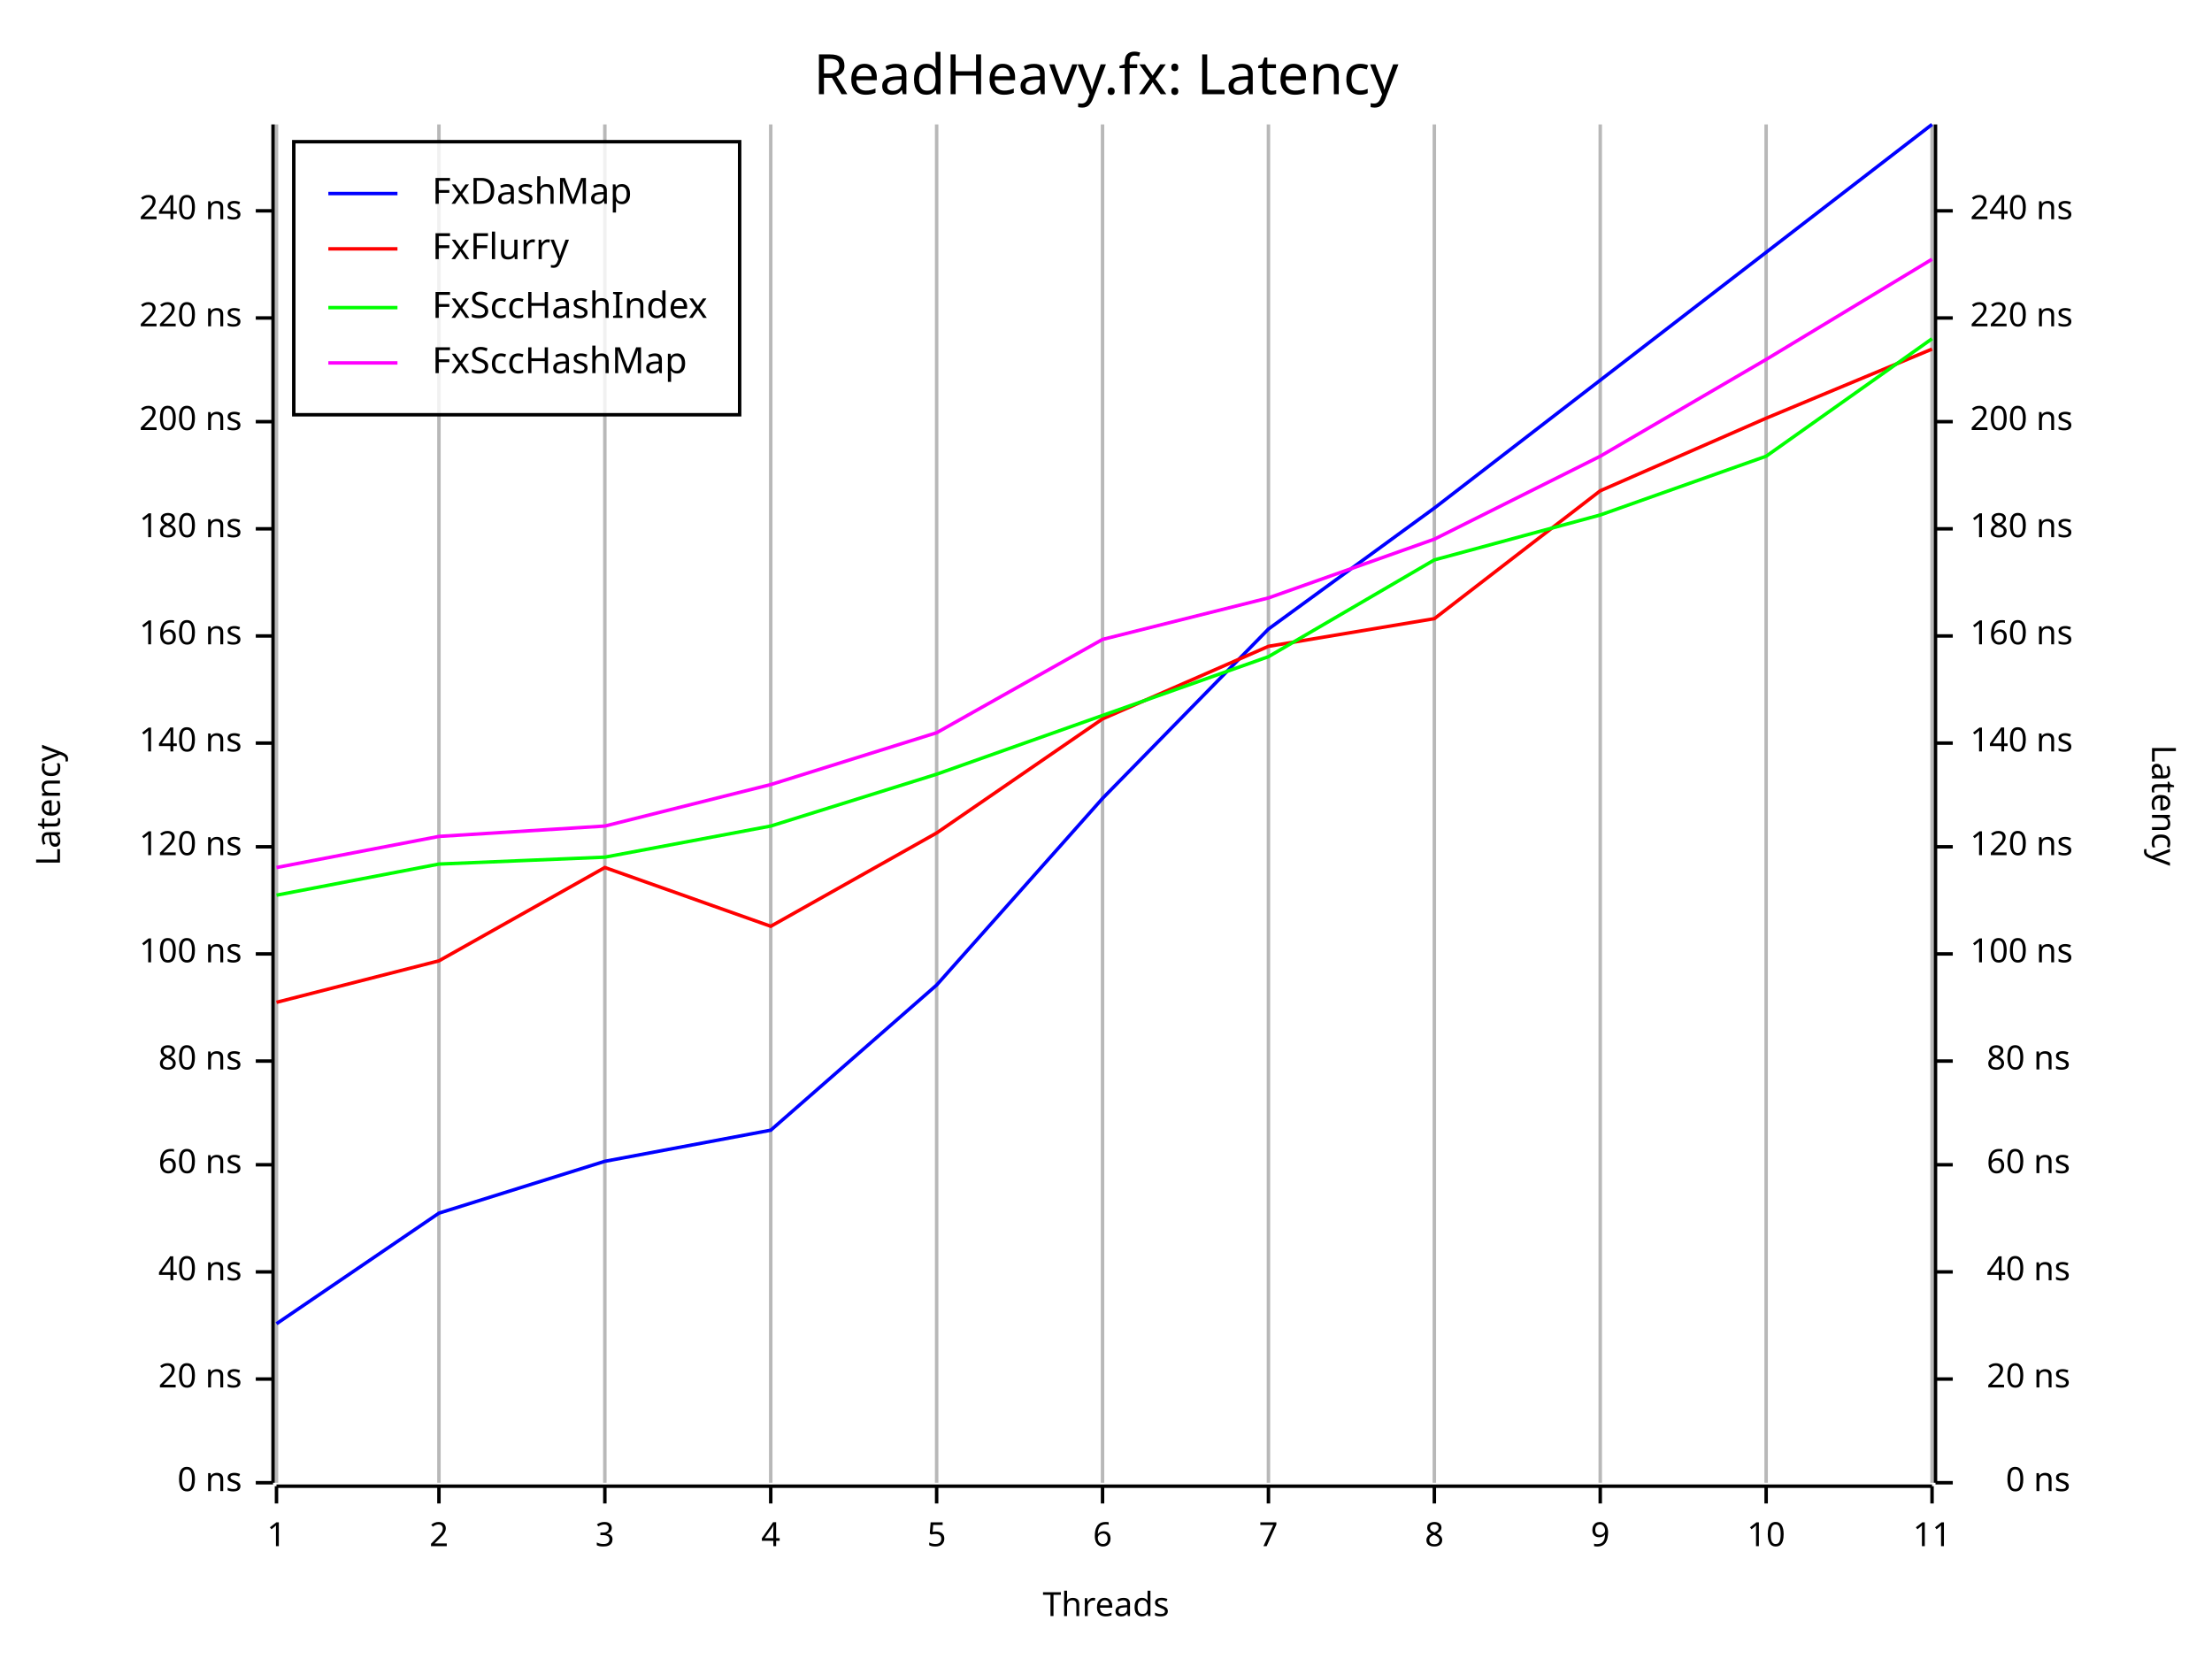
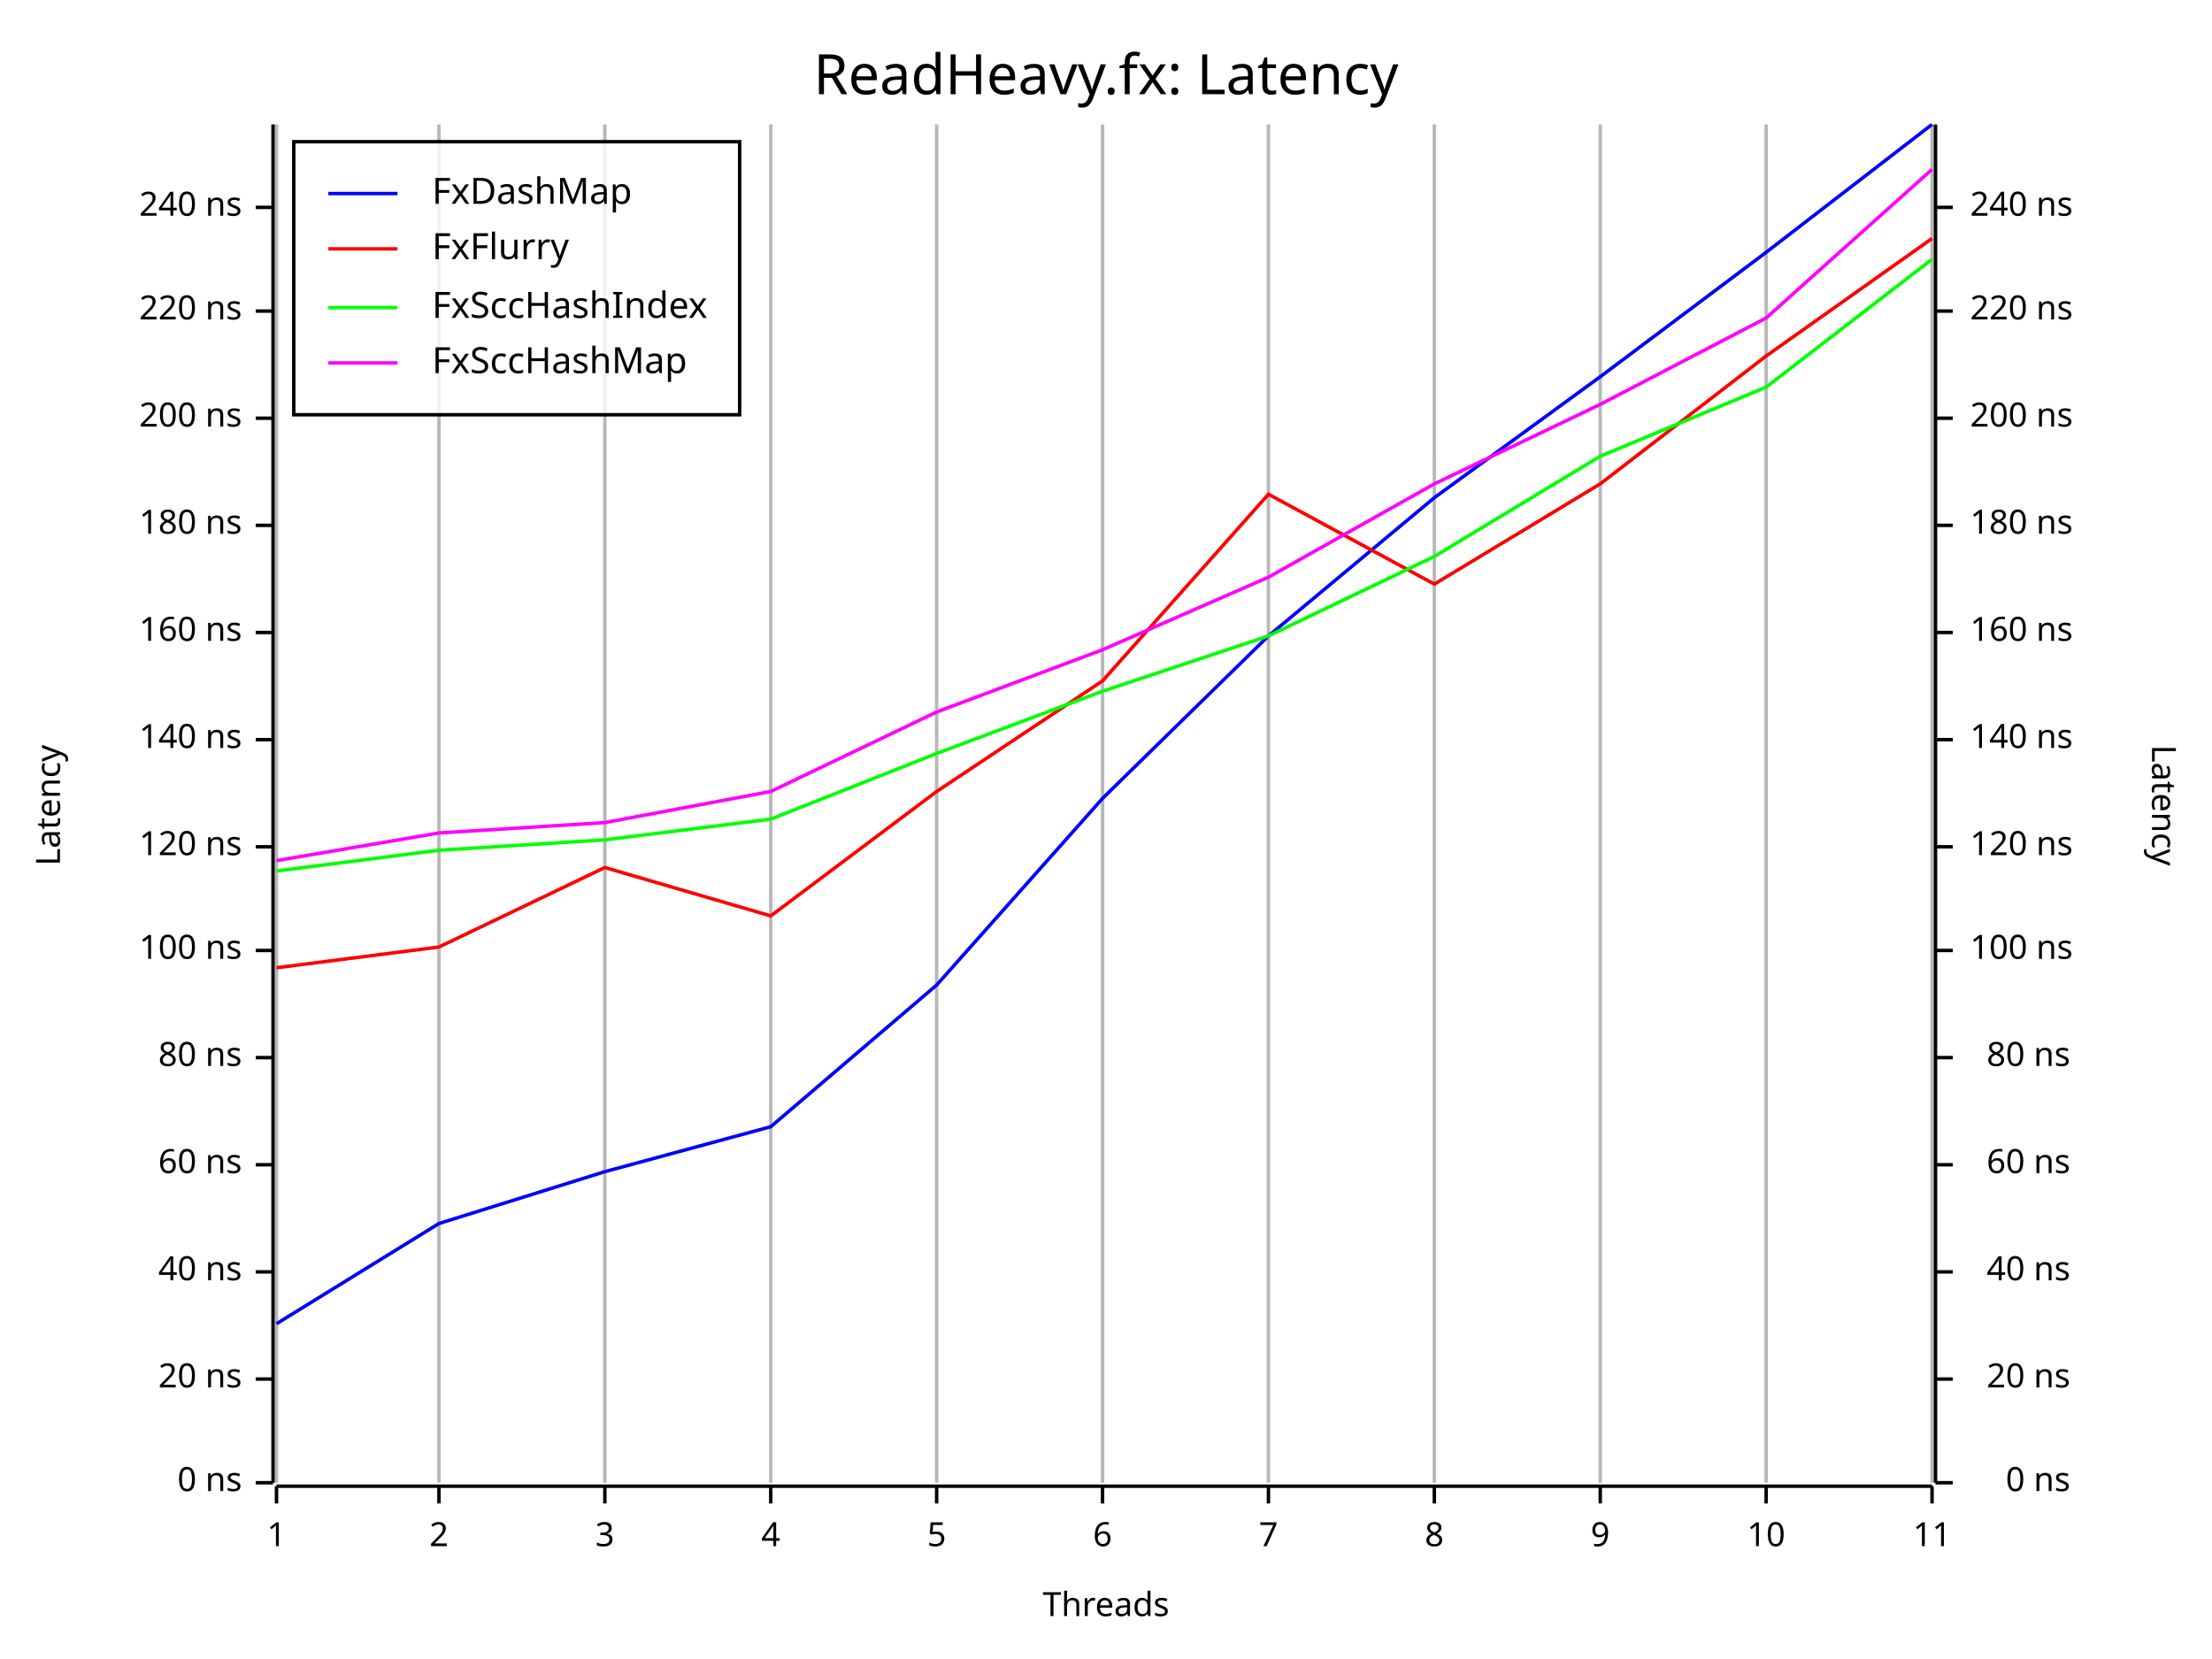
<svg xmlns="http://www.w3.org/2000/svg" width="640" height="480" viewBox="0 0 640 480">
  <rect x="0" y="0" width="640" height="480" opacity="1" fill="#FFFFFF" stroke="none" />
  <text x="320" y="15" dy="0.76em" text-anchor="middle" font-family="Fira Code" font-size="16.129" opacity="1" fill="#000000">
ReadHeavy.fx: Latency
</text>
  <line opacity="0.1" stroke="#000000" stroke-width="1" x1="80" y1="429" x2="80" y2="36" />
  <line opacity="0.1" stroke="#000000" stroke-width="1" x1="127" y1="429" x2="127" y2="36" />
  <line opacity="0.1" stroke="#000000" stroke-width="1" x1="175" y1="429" x2="175" y2="36" />
  <line opacity="0.1" stroke="#000000" stroke-width="1" x1="223" y1="429" x2="223" y2="36" />
  <line opacity="0.1" stroke="#000000" stroke-width="1" x1="271" y1="429" x2="271" y2="36" />
  <line opacity="0.1" stroke="#000000" stroke-width="1" x1="319" y1="429" x2="319" y2="36" />
  <line opacity="0.1" stroke="#000000" stroke-width="1" x1="367" y1="429" x2="367" y2="36" />
  <line opacity="0.1" stroke="#000000" stroke-width="1" x1="415" y1="429" x2="415" y2="36" />
  <line opacity="0.1" stroke="#000000" stroke-width="1" x1="463" y1="429" x2="463" y2="36" />
  <line opacity="0.1" stroke="#000000" stroke-width="1" x1="511" y1="429" x2="511" y2="36" />
  <line opacity="0.1" stroke="#000000" stroke-width="1" x1="559" y1="429" x2="559" y2="36" />
  <text x="10" y="233" dy="0.76em" text-anchor="middle" font-family="sans-serif" font-size="9.677" opacity="1" fill="#000000" transform="rotate(270, 10, 233)">
Latency
</text>
  <text x="320" y="470" dy="-0.5ex" text-anchor="middle" font-family="sans-serif" font-size="9.677" opacity="1" fill="#000000">
Threads
</text>
  <text x="630" y="233" dy="0.76em" text-anchor="middle" font-family="sans-serif" font-size="9.677" opacity="1" fill="#000000" transform="rotate(90, 630, 233)">
Latency
</text>
  <line opacity="0.2" stroke="#000000" stroke-width="1" x1="80" y1="429" x2="80" y2="36" />
  <line opacity="0.2" stroke="#000000" stroke-width="1" x1="127" y1="429" x2="127" y2="36" />
  <line opacity="0.2" stroke="#000000" stroke-width="1" x1="175" y1="429" x2="175" y2="36" />
  <line opacity="0.2" stroke="#000000" stroke-width="1" x1="223" y1="429" x2="223" y2="36" />
  <line opacity="0.2" stroke="#000000" stroke-width="1" x1="271" y1="429" x2="271" y2="36" />
  <line opacity="0.2" stroke="#000000" stroke-width="1" x1="319" y1="429" x2="319" y2="36" />
  <line opacity="0.2" stroke="#000000" stroke-width="1" x1="367" y1="429" x2="367" y2="36" />
  <line opacity="0.2" stroke="#000000" stroke-width="1" x1="415" y1="429" x2="415" y2="36" />
  <line opacity="0.2" stroke="#000000" stroke-width="1" x1="463" y1="429" x2="463" y2="36" />
  <line opacity="0.2" stroke="#000000" stroke-width="1" x1="511" y1="429" x2="511" y2="36" />
  <line opacity="0.2" stroke="#000000" stroke-width="1" x1="559" y1="429" x2="559" y2="36" />
  <polyline fill="none" opacity="1" stroke="#000000" stroke-width="1" points="79,36 79,429 " />
  <text x="70" y="429" dy="0.5ex" text-anchor="end" font-family="sans-serif" font-size="9.677" opacity="1" fill="#000000">
0 ns
</text>
  <polyline fill="none" opacity="1" stroke="#000000" stroke-width="1" points="74,429 79,429 " />
  <text x="70" y="399" dy="0.5ex" text-anchor="end" font-family="sans-serif" font-size="9.677" opacity="1" fill="#000000">
20 ns
</text>
  <polyline fill="none" opacity="1" stroke="#000000" stroke-width="1" points="74,399 79,399 " />
  <text x="70" y="368" dy="0.5ex" text-anchor="end" font-family="sans-serif" font-size="9.677" opacity="1" fill="#000000">
40 ns
</text>
  <polyline fill="none" opacity="1" stroke="#000000" stroke-width="1" points="74,368 79,368 " />
  <text x="70" y="337" dy="0.5ex" text-anchor="end" font-family="sans-serif" font-size="9.677" opacity="1" fill="#000000">
60 ns
</text>
  <polyline fill="none" opacity="1" stroke="#000000" stroke-width="1" points="74,337 79,337 " />
-   <text x="70" y="307" dy="0.5ex" text-anchor="end" font-family="sans-serif" font-size="9.677" opacity="1" fill="#000000">
+   <text x="70" y="306" dy="0.5ex" text-anchor="end" font-family="sans-serif" font-size="9.677" opacity="1" fill="#000000">
80 ns
</text>
-   <polyline fill="none" opacity="1" stroke="#000000" stroke-width="1" points="74,307 79,307 " />
-   <text x="70" y="276" dy="0.5ex" text-anchor="end" font-family="sans-serif" font-size="9.677" opacity="1" fill="#000000">
+   <polyline fill="none" opacity="1" stroke="#000000" stroke-width="1" points="74,306 79,306 " />
+   <text x="70" y="275" dy="0.5ex" text-anchor="end" font-family="sans-serif" font-size="9.677" opacity="1" fill="#000000">
100 ns
</text>
-   <polyline fill="none" opacity="1" stroke="#000000" stroke-width="1" points="74,276 79,276 " />
+   <polyline fill="none" opacity="1" stroke="#000000" stroke-width="1" points="74,275 79,275 " />
  <text x="70" y="245" dy="0.5ex" text-anchor="end" font-family="sans-serif" font-size="9.677" opacity="1" fill="#000000">
120 ns
</text>
  <polyline fill="none" opacity="1" stroke="#000000" stroke-width="1" points="74,245 79,245 " />
-   <text x="70" y="215" dy="0.5ex" text-anchor="end" font-family="sans-serif" font-size="9.677" opacity="1" fill="#000000">
+   <text x="70" y="214" dy="0.5ex" text-anchor="end" font-family="sans-serif" font-size="9.677" opacity="1" fill="#000000">
140 ns
</text>
-   <polyline fill="none" opacity="1" stroke="#000000" stroke-width="1" points="74,215 79,215 " />
-   <text x="70" y="184" dy="0.5ex" text-anchor="end" font-family="sans-serif" font-size="9.677" opacity="1" fill="#000000">
+   <polyline fill="none" opacity="1" stroke="#000000" stroke-width="1" points="74,214 79,214 " />
+   <text x="70" y="183" dy="0.5ex" text-anchor="end" font-family="sans-serif" font-size="9.677" opacity="1" fill="#000000">
160 ns
</text>
-   <polyline fill="none" opacity="1" stroke="#000000" stroke-width="1" points="74,184 79,184 " />
-   <text x="70" y="153" dy="0.5ex" text-anchor="end" font-family="sans-serif" font-size="9.677" opacity="1" fill="#000000">
+   <polyline fill="none" opacity="1" stroke="#000000" stroke-width="1" points="74,183 79,183 " />
+   <text x="70" y="152" dy="0.5ex" text-anchor="end" font-family="sans-serif" font-size="9.677" opacity="1" fill="#000000">
180 ns
</text>
-   <polyline fill="none" opacity="1" stroke="#000000" stroke-width="1" points="74,153 79,153 " />
-   <text x="70" y="122" dy="0.5ex" text-anchor="end" font-family="sans-serif" font-size="9.677" opacity="1" fill="#000000">
+   <polyline fill="none" opacity="1" stroke="#000000" stroke-width="1" points="74,152 79,152 " />
+   <text x="70" y="121" dy="0.5ex" text-anchor="end" font-family="sans-serif" font-size="9.677" opacity="1" fill="#000000">
200 ns
</text>
-   <polyline fill="none" opacity="1" stroke="#000000" stroke-width="1" points="74,122 79,122 " />
-   <text x="70" y="92" dy="0.5ex" text-anchor="end" font-family="sans-serif" font-size="9.677" opacity="1" fill="#000000">
+   <polyline fill="none" opacity="1" stroke="#000000" stroke-width="1" points="74,121 79,121 " />
+   <text x="70" y="90" dy="0.5ex" text-anchor="end" font-family="sans-serif" font-size="9.677" opacity="1" fill="#000000">
220 ns
</text>
-   <polyline fill="none" opacity="1" stroke="#000000" stroke-width="1" points="74,92 79,92 " />
-   <text x="70" y="61" dy="0.5ex" text-anchor="end" font-family="sans-serif" font-size="9.677" opacity="1" fill="#000000">
+   <polyline fill="none" opacity="1" stroke="#000000" stroke-width="1" points="74,90 79,90 " />
+   <text x="70" y="60" dy="0.5ex" text-anchor="end" font-family="sans-serif" font-size="9.677" opacity="1" fill="#000000">
240 ns
</text>
-   <polyline fill="none" opacity="1" stroke="#000000" stroke-width="1" points="74,61 79,61 " />
+   <polyline fill="none" opacity="1" stroke="#000000" stroke-width="1" points="74,60 79,60 " />
  <polyline fill="none" opacity="1" stroke="#000000" stroke-width="1" points="80,430 559,430 " />
  <text x="80" y="440" dy="0.76em" text-anchor="middle" font-family="sans-serif" font-size="9.677" opacity="1" fill="#000000">
1
</text>
  <polyline fill="none" opacity="1" stroke="#000000" stroke-width="1" points="80,430 80,435 " />
  <text x="127" y="440" dy="0.76em" text-anchor="middle" font-family="sans-serif" font-size="9.677" opacity="1" fill="#000000">
2
</text>
  <polyline fill="none" opacity="1" stroke="#000000" stroke-width="1" points="127,430 127,435 " />
  <text x="175" y="440" dy="0.76em" text-anchor="middle" font-family="sans-serif" font-size="9.677" opacity="1" fill="#000000">
3
</text>
  <polyline fill="none" opacity="1" stroke="#000000" stroke-width="1" points="175,430 175,435 " />
  <text x="223" y="440" dy="0.76em" text-anchor="middle" font-family="sans-serif" font-size="9.677" opacity="1" fill="#000000">
4
</text>
  <polyline fill="none" opacity="1" stroke="#000000" stroke-width="1" points="223,430 223,435 " />
  <text x="271" y="440" dy="0.76em" text-anchor="middle" font-family="sans-serif" font-size="9.677" opacity="1" fill="#000000">
5
</text>
  <polyline fill="none" opacity="1" stroke="#000000" stroke-width="1" points="271,430 271,435 " />
  <text x="319" y="440" dy="0.76em" text-anchor="middle" font-family="sans-serif" font-size="9.677" opacity="1" fill="#000000">
6
</text>
  <polyline fill="none" opacity="1" stroke="#000000" stroke-width="1" points="319,430 319,435 " />
  <text x="367" y="440" dy="0.76em" text-anchor="middle" font-family="sans-serif" font-size="9.677" opacity="1" fill="#000000">
7
</text>
  <polyline fill="none" opacity="1" stroke="#000000" stroke-width="1" points="367,430 367,435 " />
  <text x="415" y="440" dy="0.76em" text-anchor="middle" font-family="sans-serif" font-size="9.677" opacity="1" fill="#000000">
8
</text>
  <polyline fill="none" opacity="1" stroke="#000000" stroke-width="1" points="415,430 415,435 " />
  <text x="463" y="440" dy="0.76em" text-anchor="middle" font-family="sans-serif" font-size="9.677" opacity="1" fill="#000000">
9
</text>
  <polyline fill="none" opacity="1" stroke="#000000" stroke-width="1" points="463,430 463,435 " />
  <text x="511" y="440" dy="0.76em" text-anchor="middle" font-family="sans-serif" font-size="9.677" opacity="1" fill="#000000">
10
</text>
  <polyline fill="none" opacity="1" stroke="#000000" stroke-width="1" points="511,430 511,435 " />
  <text x="559" y="440" dy="0.76em" text-anchor="middle" font-family="sans-serif" font-size="9.677" opacity="1" fill="#000000">
11
</text>
  <polyline fill="none" opacity="1" stroke="#000000" stroke-width="1" points="559,430 559,435 " />
  <polyline fill="none" opacity="1" stroke="#000000" stroke-width="1" points="560,36 560,429 " />
  <text x="599" y="429" dy="0.5ex" text-anchor="end" font-family="sans-serif" font-size="9.677" opacity="1" fill="#000000">
0 ns
</text>
  <polyline fill="none" opacity="1" stroke="#000000" stroke-width="1" points="560,429 565,429 " />
  <text x="599" y="399" dy="0.5ex" text-anchor="end" font-family="sans-serif" font-size="9.677" opacity="1" fill="#000000">
20 ns
</text>
  <polyline fill="none" opacity="1" stroke="#000000" stroke-width="1" points="560,399 565,399 " />
  <text x="599" y="368" dy="0.5ex" text-anchor="end" font-family="sans-serif" font-size="9.677" opacity="1" fill="#000000">
40 ns
</text>
  <polyline fill="none" opacity="1" stroke="#000000" stroke-width="1" points="560,368 565,368 " />
  <text x="599" y="337" dy="0.5ex" text-anchor="end" font-family="sans-serif" font-size="9.677" opacity="1" fill="#000000">
60 ns
</text>
  <polyline fill="none" opacity="1" stroke="#000000" stroke-width="1" points="560,337 565,337 " />
-   <text x="599" y="307" dy="0.5ex" text-anchor="end" font-family="sans-serif" font-size="9.677" opacity="1" fill="#000000">
+   <text x="599" y="306" dy="0.5ex" text-anchor="end" font-family="sans-serif" font-size="9.677" opacity="1" fill="#000000">
80 ns
</text>
-   <polyline fill="none" opacity="1" stroke="#000000" stroke-width="1" points="560,307 565,307 " />
-   <text x="570" y="276" dy="0.5ex" text-anchor="start" font-family="sans-serif" font-size="9.677" opacity="1" fill="#000000">
+   <polyline fill="none" opacity="1" stroke="#000000" stroke-width="1" points="560,306 565,306 " />
+   <text x="570" y="275" dy="0.5ex" text-anchor="start" font-family="sans-serif" font-size="9.677" opacity="1" fill="#000000">
100 ns
</text>
-   <polyline fill="none" opacity="1" stroke="#000000" stroke-width="1" points="560,276 565,276 " />
+   <polyline fill="none" opacity="1" stroke="#000000" stroke-width="1" points="560,275 565,275 " />
  <text x="570" y="245" dy="0.5ex" text-anchor="start" font-family="sans-serif" font-size="9.677" opacity="1" fill="#000000">
120 ns
</text>
  <polyline fill="none" opacity="1" stroke="#000000" stroke-width="1" points="560,245 565,245 " />
-   <text x="570" y="215" dy="0.5ex" text-anchor="start" font-family="sans-serif" font-size="9.677" opacity="1" fill="#000000">
+   <text x="570" y="214" dy="0.5ex" text-anchor="start" font-family="sans-serif" font-size="9.677" opacity="1" fill="#000000">
140 ns
</text>
-   <polyline fill="none" opacity="1" stroke="#000000" stroke-width="1" points="560,215 565,215 " />
-   <text x="570" y="184" dy="0.5ex" text-anchor="start" font-family="sans-serif" font-size="9.677" opacity="1" fill="#000000">
+   <polyline fill="none" opacity="1" stroke="#000000" stroke-width="1" points="560,214 565,214 " />
+   <text x="570" y="183" dy="0.5ex" text-anchor="start" font-family="sans-serif" font-size="9.677" opacity="1" fill="#000000">
160 ns
</text>
-   <polyline fill="none" opacity="1" stroke="#000000" stroke-width="1" points="560,184 565,184 " />
-   <text x="570" y="153" dy="0.5ex" text-anchor="start" font-family="sans-serif" font-size="9.677" opacity="1" fill="#000000">
+   <polyline fill="none" opacity="1" stroke="#000000" stroke-width="1" points="560,183 565,183 " />
+   <text x="570" y="152" dy="0.5ex" text-anchor="start" font-family="sans-serif" font-size="9.677" opacity="1" fill="#000000">
180 ns
</text>
-   <polyline fill="none" opacity="1" stroke="#000000" stroke-width="1" points="560,153 565,153 " />
-   <text x="570" y="122" dy="0.5ex" text-anchor="start" font-family="sans-serif" font-size="9.677" opacity="1" fill="#000000">
+   <polyline fill="none" opacity="1" stroke="#000000" stroke-width="1" points="560,152 565,152 " />
+   <text x="570" y="121" dy="0.5ex" text-anchor="start" font-family="sans-serif" font-size="9.677" opacity="1" fill="#000000">
200 ns
</text>
-   <polyline fill="none" opacity="1" stroke="#000000" stroke-width="1" points="560,122 565,122 " />
-   <text x="570" y="92" dy="0.5ex" text-anchor="start" font-family="sans-serif" font-size="9.677" opacity="1" fill="#000000">
+   <polyline fill="none" opacity="1" stroke="#000000" stroke-width="1" points="560,121 565,121 " />
+   <text x="570" y="90" dy="0.5ex" text-anchor="start" font-family="sans-serif" font-size="9.677" opacity="1" fill="#000000">
220 ns
</text>
-   <polyline fill="none" opacity="1" stroke="#000000" stroke-width="1" points="560,92 565,92 " />
-   <text x="570" y="61" dy="0.5ex" text-anchor="start" font-family="sans-serif" font-size="9.677" opacity="1" fill="#000000">
+   <polyline fill="none" opacity="1" stroke="#000000" stroke-width="1" points="560,90 565,90 " />
+   <text x="570" y="60" dy="0.5ex" text-anchor="start" font-family="sans-serif" font-size="9.677" opacity="1" fill="#000000">
240 ns
</text>
-   <polyline fill="none" opacity="1" stroke="#000000" stroke-width="1" points="560,61 565,61 " />
-   <polyline fill="none" opacity="1" stroke="#0000FF" stroke-width="1" points="80,383 127,351 175,336 223,327 271,285 319,231 367,182 415,147 463,110 511,73 559,36 " />
-   <polyline fill="none" opacity="1" stroke="#FF0000" stroke-width="1" points="80,290 127,278 175,251 223,268 271,241 319,208 367,187 415,179 463,142 511,121 559,101 " />
-   <polyline fill="none" opacity="1" stroke="#00FF00" stroke-width="1" points="80,259 127,250 175,248 223,239 271,224 319,207 367,190 415,162 463,149 511,132 559,98 " />
-   <polyline fill="none" opacity="1" stroke="#FF00FF" stroke-width="1" points="80,251 127,242 175,239 223,227 271,212 319,185 367,173 415,156 463,132 511,104 559,75 " />
+   <polyline fill="none" opacity="1" stroke="#000000" stroke-width="1" points="560,60 565,60 " />
+   <polyline fill="none" opacity="1" stroke="#0000FF" stroke-width="1" points="80,383 127,354 175,339 223,326 271,285 319,231 367,184 415,144 463,109 511,73 559,36 " />
+   <polyline fill="none" opacity="1" stroke="#FF0000" stroke-width="1" points="80,280 127,274 175,251 223,265 271,229 319,197 367,143 415,169 463,140 511,103 559,69 " />
+   <polyline fill="none" opacity="1" stroke="#00FF00" stroke-width="1" points="80,252 127,246 175,243 223,237 271,218 319,200 367,184 415,161 463,132 511,112 559,75 " />
+   <polyline fill="none" opacity="1" stroke="#FF00FF" stroke-width="1" points="80,249 127,241 175,238 223,229 271,206 319,188 367,167 415,140 463,117 511,92 559,49 " />
  <rect x="85" y="41" width="129" height="79" opacity="0.8" fill="#FFFFFF" stroke="none" />
  <rect x="85" y="41" width="129" height="79" opacity="1" fill="none" stroke="#000000" />
  <text x="125" y="51" dy="0.76em" text-anchor="start" font-family="Fira Code" font-size="10.484" opacity="1" fill="#000000">
FxDashMap
</text>
  <text x="125" y="67" dy="0.76em" text-anchor="start" font-family="Fira Code" font-size="10.484" opacity="1" fill="#000000">
FxFlurry
</text>
  <text x="125" y="84" dy="0.76em" text-anchor="start" font-family="Fira Code" font-size="10.484" opacity="1" fill="#000000">
FxSccHashIndex
</text>
  <text x="125" y="100" dy="0.76em" text-anchor="start" font-family="Fira Code" font-size="10.484" opacity="1" fill="#000000">
FxSccHashMap
</text>
  <polyline fill="none" opacity="1" stroke="#0000FF" stroke-width="1" points="95,56 115,56 " />
  <polyline fill="none" opacity="1" stroke="#FF0000" stroke-width="1" points="95,72 115,72 " />
  <polyline fill="none" opacity="1" stroke="#00FF00" stroke-width="1" points="95,89 115,89 " />
  <polyline fill="none" opacity="1" stroke="#FF00FF" stroke-width="1" points="95,105 115,105 " />
</svg>
